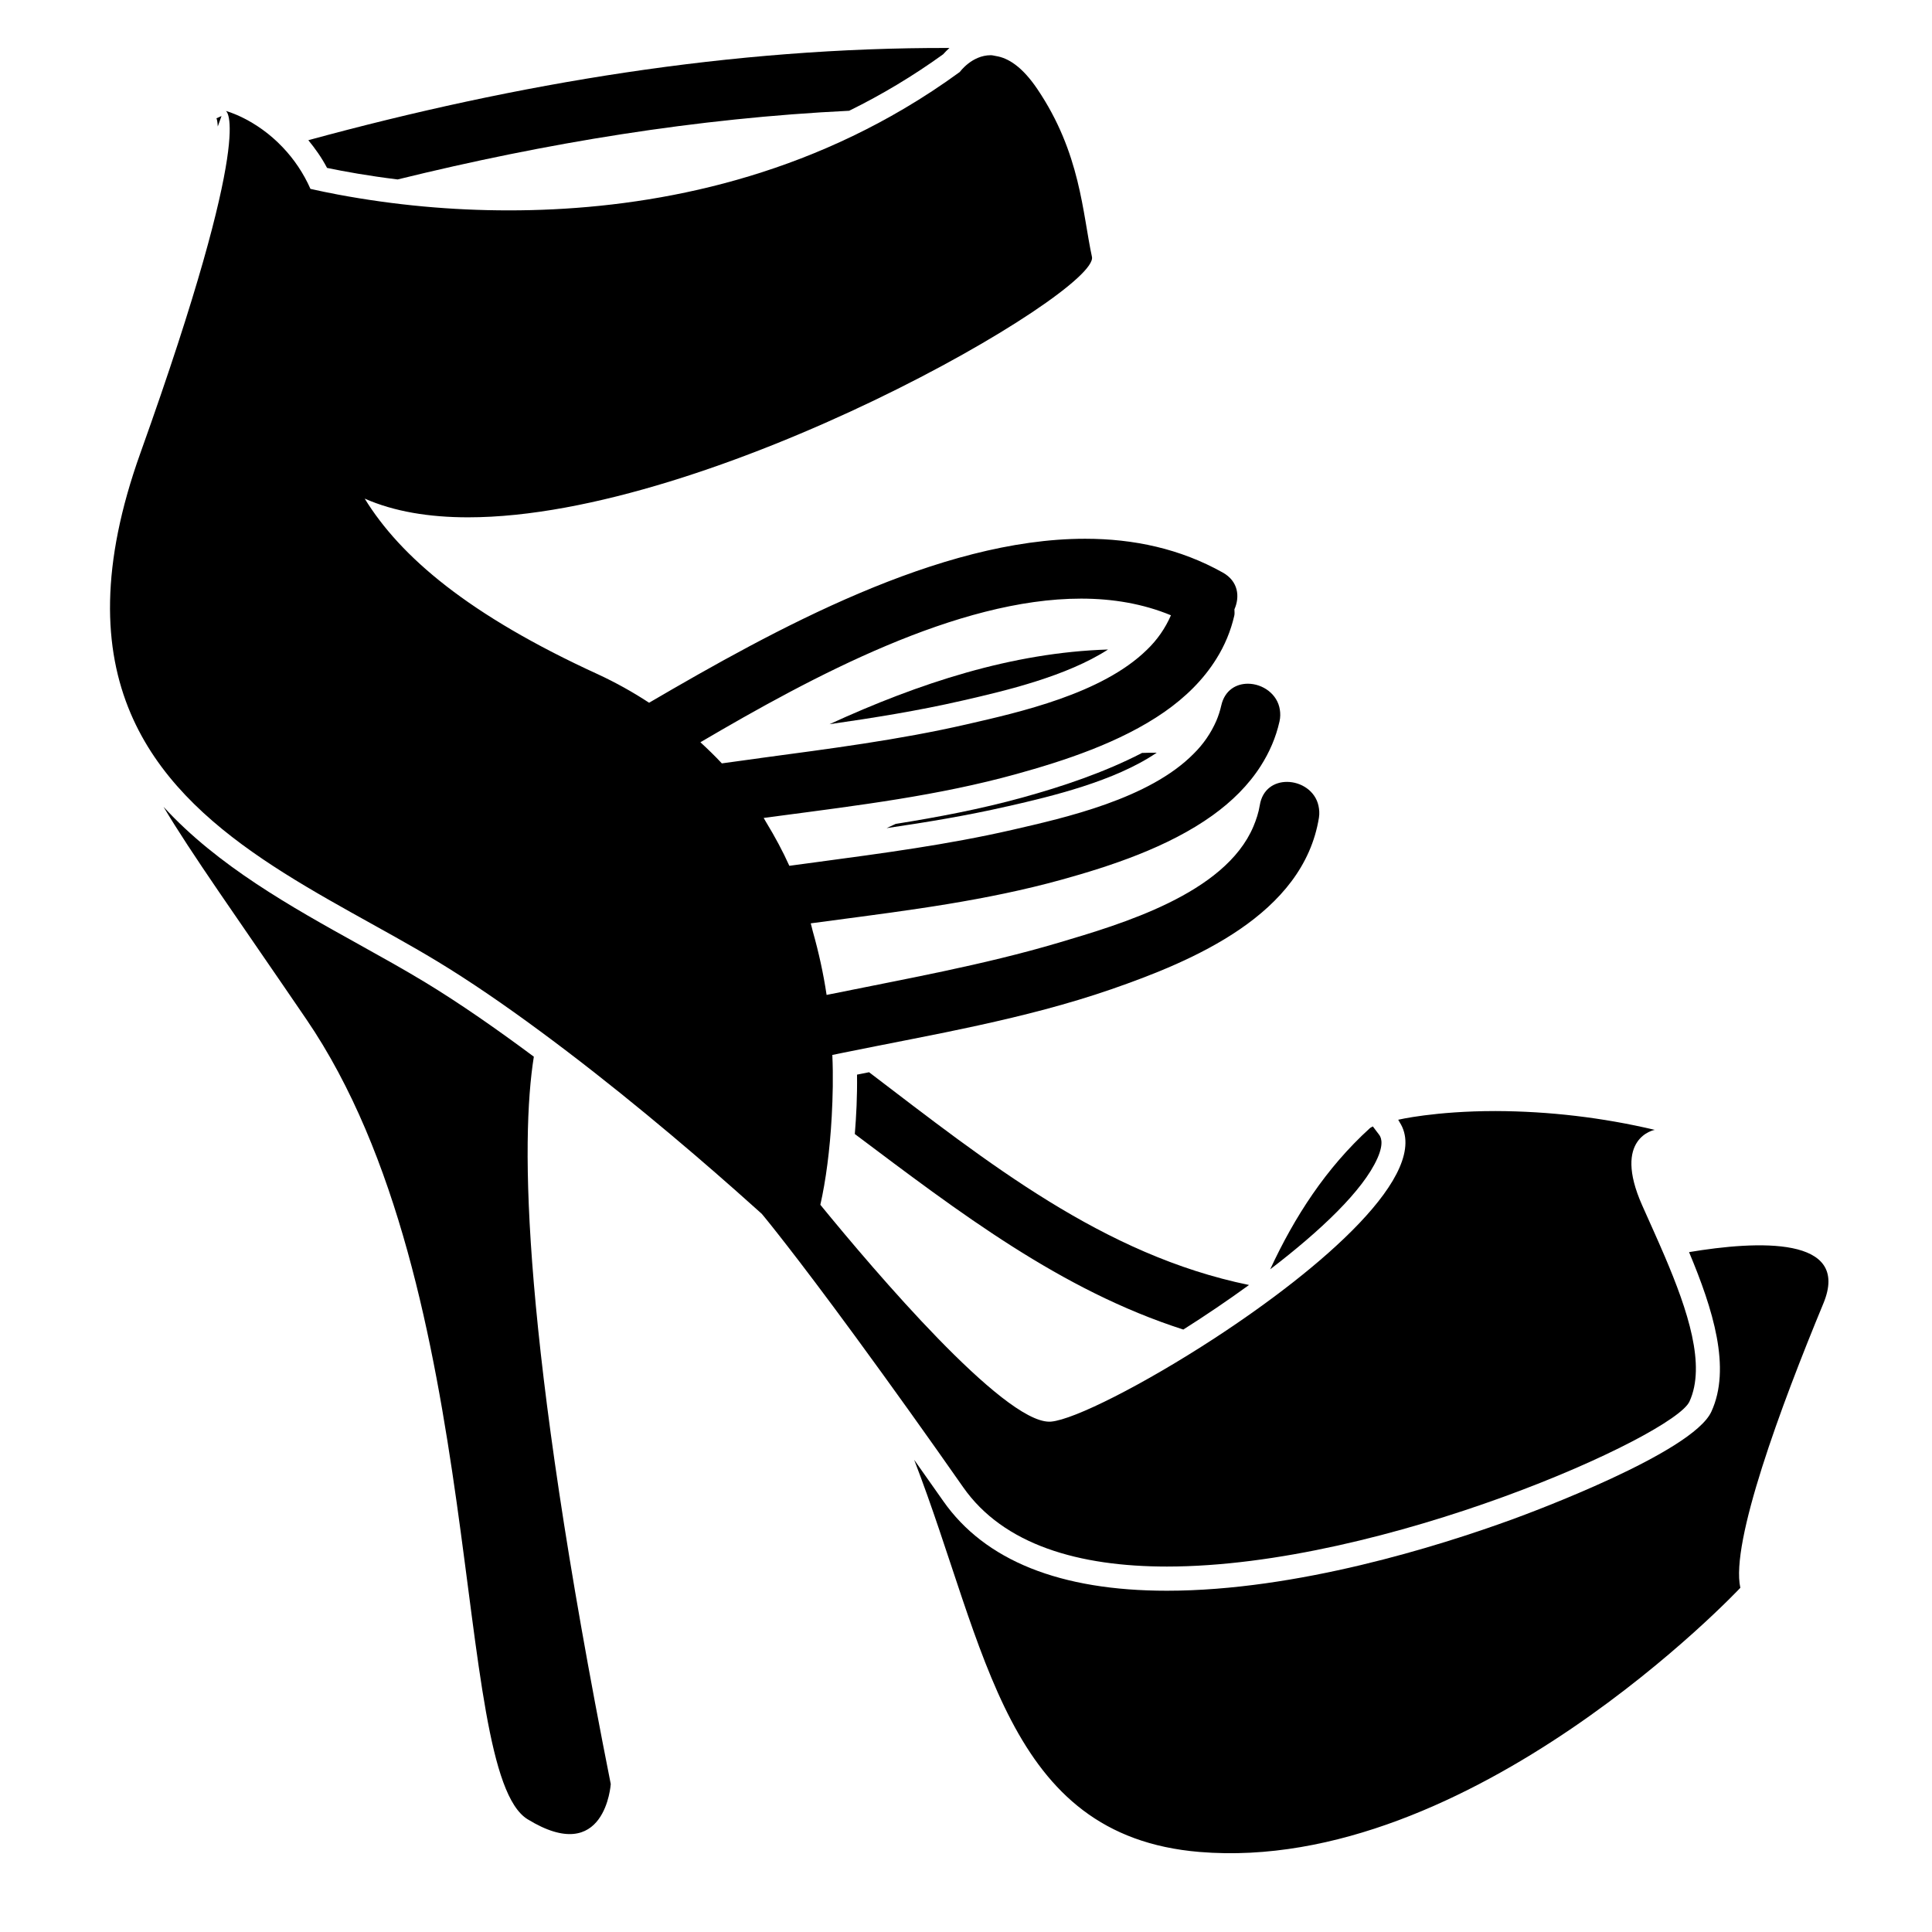
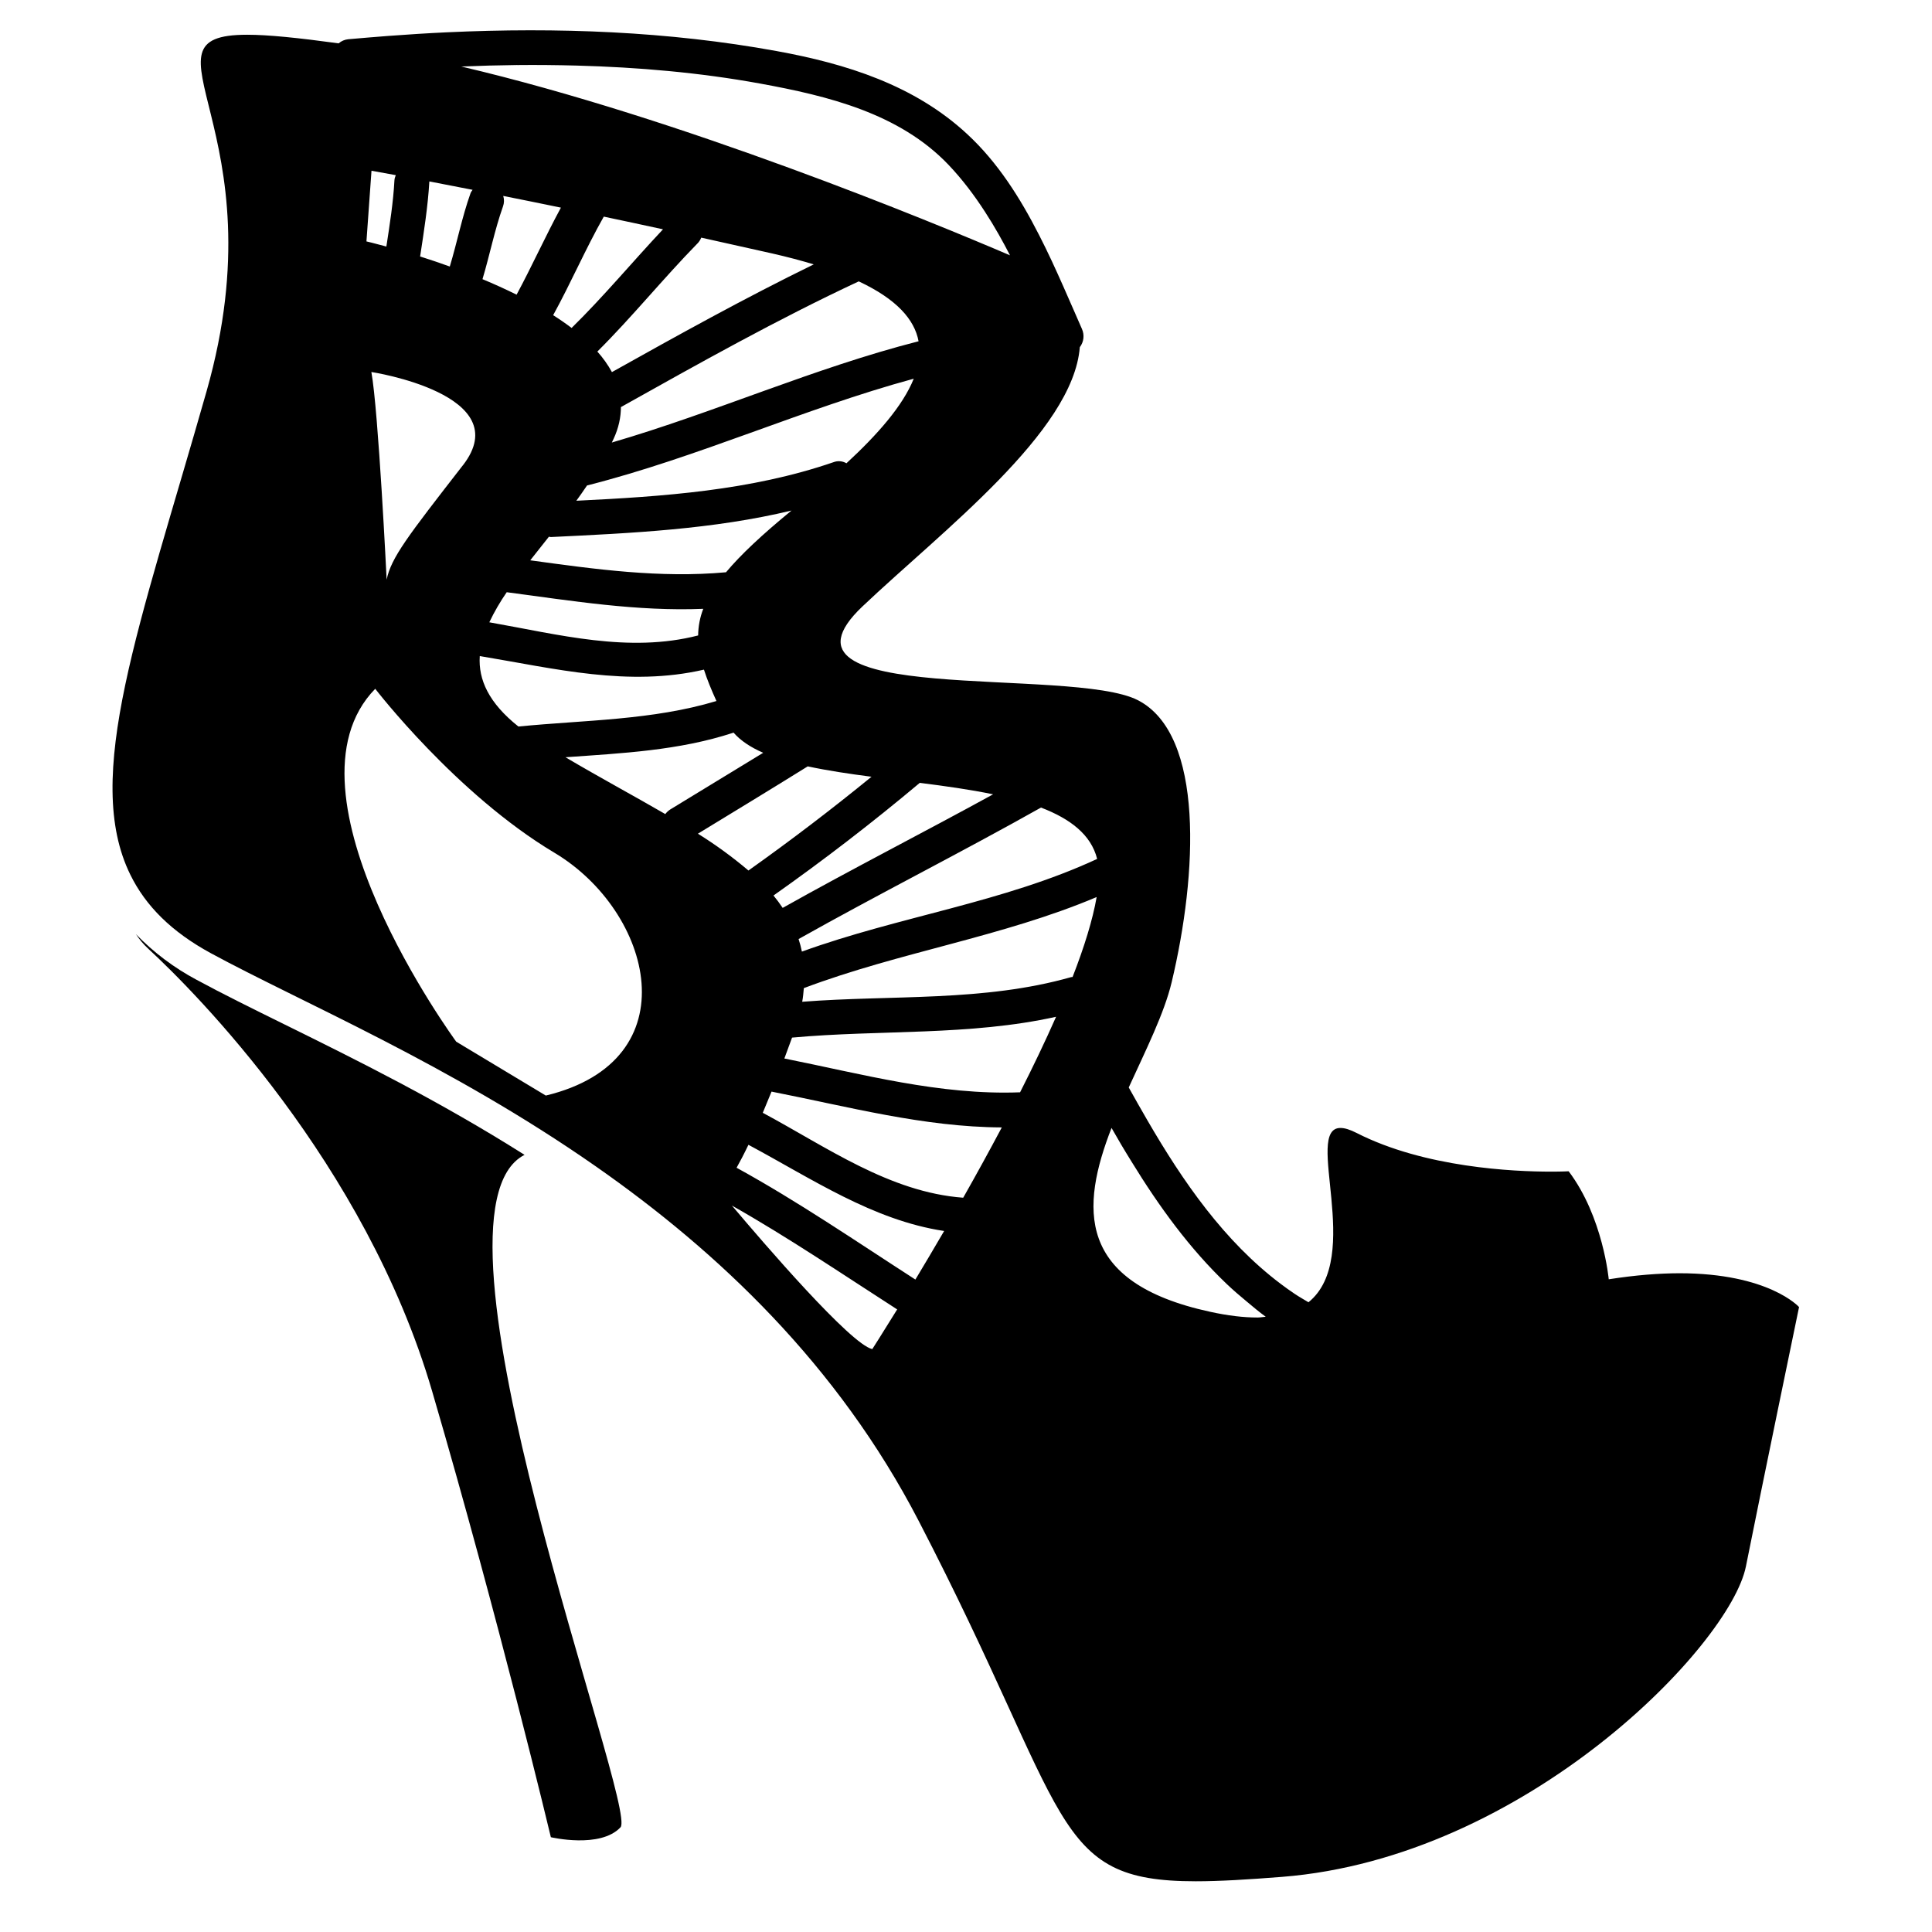
<svg xmlns="http://www.w3.org/2000/svg" viewBox="0 0 64 64">
-   <path d="M17.684 35.004c-1.21-.9-2.44-1.76-3.617-2.474-.69-.417-1.414-.82-2.18-1.246-2.224-1.235-4.68-2.6-6.47-4.558.906 1.53 2.42 3.65 4.73 7.037 6.085 8.917 4.75 24.918 7.33 26.502s2.755-1.167 2.755-1.167c-2.955-14.875-2.99-21.317-2.548-24.094zM55.952 41.478c.795 1.896 1.404 3.844.738 5.287-.627 1.36-6 3.35-6.61 3.572-2.418.88-7.12 2.358-11.425 2.358-3.537 0-6.03-1-7.41-2.972-.337-.48-.654-.93-.962-1.365 2.41 6.237 3.013 12.454 9.45 12.99 9 .75 17.918-8.75 17.918-8.75-.332-1.5 1.334-6 2.75-9.418.93-2.242-2.19-2.08-4.448-1.702zM27.478 23.99c1.463-.21 2.938-.446 4.375-.776l.09-.02c1.377-.317 3.386-.79 4.762-1.678-3.173.098-6.262 1.114-9.227 2.474zM45.627 38.374c.242-.544.098-.733.05-.795l-.2-.265c-.033.024-.07.032-.1.06-1.457 1.326-2.492 2.933-3.3 4.673 1.664-1.273 3.078-2.61 3.55-3.674zM28.39 35.6c.01.724-.025 1.37-.073 1.966 3.453 2.593 6.826 5.176 10.882 6.477a41.37 41.37 0 0 0 2.177-1.476c-4.836-.993-8.662-4.058-12.587-7.048-.133.026-.267.052-.4.08zM29.67 27.293c-.1.046-.2.092-.3.14 1.335-.196 2.675-.418 3.983-.718l.094-.02c1.35-.31 3.47-.808 4.87-1.76-.162.002-.323-.002-.485.007-1.256.65-2.652 1.115-3.958 1.476-1.387.383-2.797.65-4.204.875zM13.17 5.945c4.917-1.21 9.905-2.03 14.96-2.276a21.613 21.613 0 0 0 3.112-1.87 2.54 2.54 0 0 1 .21-.21c-7.206-.02-14.3 1.165-21.238 3.055.22.27.434.564.62.918.583.122 1.38.265 2.336.382zM7.17 3.918c.012.025.036.102.044.272l.124-.346-.167.074z" />
-   <path d="M38.655 51.894c7.178 0 16.79-4.337 17.31-5.465.552-1.2-.055-3.018-.816-4.806-.246-.575-.506-1.147-.75-1.695-1-2.25.418-2.5.418-2.5a23.308 23.308 0 0 0-5.274-.623c-2.015 0-3.226.288-3.226.288.02.025.03.054.046.08 1.088 1.682-2.597 4.854-6.136 7.162-2.36 1.538-4.65 2.692-5.41 2.758-.02.002-.038.002-.058.002-1.54 0-5.76-4.953-7.584-7.185.18-.793.315-1.804.377-2.924.035-.65.052-1.325.02-2.04.123-.026.246-.05.37-.075 2.98-.607 5.985-1.104 8.87-2.1 2.71-.938 6.362-2.47 6.88-5.687.022-.142.01-.27-.015-.39-.108-.5-.584-.793-1.045-.793-.416 0-.813.237-.9.774-.04.247-.117.477-.21.7-.943 2.24-4.406 3.244-6.442 3.85-2.53.75-5.118 1.207-7.698 1.733-.104-.7-.26-1.41-.46-2.116-.023-.085-.04-.17-.065-.255.244-.034.49-.066.733-.098 2.544-.336 5.09-.66 7.572-1.347 1.603-.444 3.53-1.07 5.01-2.135.635-.457 1.185-.996 1.593-1.636.28-.44.498-.927.62-1.472.032-.14.03-.266.012-.386-.078-.53-.578-.864-1.06-.864-.39 0-.766.217-.88.718a3.03 3.03 0 0 1-.164.51 3.48 3.48 0 0 1-.75 1.09c-1.474 1.497-4.26 2.12-6.01 2.523-2.136.49-4.3.776-6.465 1.067-.307.04-.613.082-.92.124-.22-.487-.476-.963-.76-1.43-.032-.05-.06-.105-.09-.156l.514-.068c2.637-.35 5.278-.672 7.85-1.384 1.567-.434 3.446-1.04 4.912-2.06.695-.485 1.29-1.066 1.722-1.763a4.63 4.63 0 0 0 .59-1.42c.02-.078.004-.144.006-.215.185-.417.13-.93-.385-1.218-1.41-.79-2.952-1.12-4.56-1.12-4.847 0-10.286 3.002-14.445 5.432a13.274 13.274 0 0 0-1.685-.938c-4.292-1.964-6.55-3.896-7.736-5.824.974.43 2.14.62 3.423.62 8.088 0 20.922-7.463 20.668-8.63-.312-1.437-.374-3.437-1.812-5.562-.507-.748-.97-1.025-1.363-1.088-.06-.01-.12-.028-.176-.028-.627 0-1.025.554-1.025.554-.608.444-1.224.847-1.846 1.214-4.512 2.664-9.29 3.372-13.086 3.372a30.76 30.76 0 0 1-5.67-.524 25.895 25.895 0 0 1-.91-.188 4.81 4.81 0 0 0-.923-1.382c-.897-.945-1.88-1.2-1.88-1.2S8.528 4.17 4.65 15.01c-1.33 3.714-1.238 6.468-.324 8.617 1.754 4.125 6.542 6.027 10.158 8.218 1.102.668 2.25 1.46 3.382 2.295 2.453 1.806 4.827 3.815 6.488 5.284l.395.352c.162.145.34.302.484.432 0 0 .09.105.26.318.135.168.323.406.57.724.51.655 1.26 1.643 2.28 3.035a279.78 279.78 0 0 1 3.56 4.977c1.343 1.922 3.85 2.632 6.755 2.632zm-13.478-26.78c-.422.058-.843.114-1.265.174-.222-.24-.464-.472-.71-.7 3.723-2.187 8.507-4.758 12.61-4.758 1.046 0 2.048.168 2.977.552a3.526 3.526 0 0 1-.8 1.147c-1.49 1.457-4.232 2.067-5.96 2.464-2.263.52-4.557.81-6.853 1.12z" />
+   <path d="M17.376 38.256c-2.825-1.788-5.612-3.167-7.942-4.316-1.07-.528-2.08-1.026-2.922-1.483a8.083 8.083 0 0 1-2.008-1.51c.108.165.242.33.417.49 1.535 1.416 7.18 7.08 9.395 14.653 2.216 7.574 3.932 14.77 3.932 14.77s1.636.386 2.307-.328c.588-.624-6.95-20.368-3.178-22.276z" />
+   <path d="M53.292 42.38s-.187-2.07-1.328-3.58c0 0-.217.012-.585.012-1.237 0-4.185-.132-6.437-1.28-.225-.115-.4-.167-.537-.167-1.23 0 .777 4.29-1.06 5.774-.154-.092-.31-.18-.456-.278a9.877 9.877 0 0 1-.468-.334c-1.866-1.408-3.23-3.377-4.415-5.42a74.33 74.33 0 0 1-.31-.54c-.1-.182-.205-.362-.305-.543.567-1.242 1.176-2.455 1.422-3.487.853-3.575 1.09-8.2-1.115-9.34s-12.67.246-9.126-3.11c2.63-2.493 6.977-5.78 7.198-8.586a.593.593 0 0 0 .07-.606 122.497 122.497 0 0 1-.256-.586c-.24-.55-.482-1.103-.738-1.654a25.923 25.923 0 0 0-.425-.87c-.63-1.234-1.367-2.403-2.378-3.34C30.29 2.817 28.03 2.11 25.718 1.69c-3.576-.652-7.262-.79-10.91-.62-.65.03-1.297.072-1.944.12-.444.035-.888.07-1.33.11a.57.57 0 0 0-.316.136c-1.35-.184-2.335-.285-3.028-.285-3.89 0 1.128 3.117-1.346 11.807-2.226 7.82-4.12 12.787-2.524 16.023.506 1.028 1.357 1.885 2.67 2.598 2.97 1.613 7.913 3.68 12.752 7.062 4.04 2.823 8.006 6.56 10.694 11.747C35.518 60.19 34.78 62.32 39.61 62.32c.79 0 1.723-.057 2.856-.146 8.084-.636 14.85-7.675 15.37-10.286.52-2.61 1.76-8.59 1.76-8.59s-.996-1.12-3.965-1.12c-.673.002-1.448.06-2.338.2zM36.344 28.453c-3.116 1.447-6.564 1.903-9.78 3.07a3.65 3.65 0 0 0-.11-.416c2.655-1.493 5.377-2.862 8.03-4.355.967.37 1.66.897 1.86 1.7zM32.9 26.312c-2.315 1.27-4.67 2.47-6.973 3.763a5.057 5.057 0 0 0-.304-.41 72.934 72.934 0 0 0 4.846-3.732c.838.106 1.668.222 2.43.38zM28.04 15.347a.495.495 0 0 0-.433-.035c-2.738.94-5.64 1.135-8.515 1.276.12-.166.24-.335.354-.506 3.683-.934 7.158-2.54 10.823-3.537-.364.905-1.208 1.857-2.23 2.802zM16.668 6.49c.584.116 1.226.246 1.913.388-.516.952-.955 1.93-1.468 2.883a18.956 18.956 0 0 0-1.13-.513c.24-.8.4-1.623.68-2.412a.54.54 0 0 0 .007-.346zm2.266 4.373a8.74 8.74 0 0 0-.61-.422c.592-1.077 1.07-2.192 1.677-3.265.62.13 1.28.272 1.962.42-1.017 1.083-1.967 2.227-3.028 3.268zm4.168-2.794c.06-.062.1-.13.128-.197.75.165 1.524.338 2.34.522.506.115.967.237 1.386.364-2.272 1.11-4.48 2.334-6.685 3.568a3.633 3.633 0 0 0-.483-.68c1.154-1.148 2.177-2.416 3.315-3.58zm.195 12.097a2.51 2.51 0 0 0-.17.884c-2.303.592-4.625-.033-6.918-.436a7.2 7.2 0 0 1 .577-.996c2.168.287 4.324.64 6.51.55zm.022 2.016c.103.322.244.666.414 1.04-2.125.64-4.363.628-6.56.845-.98-.78-1.332-1.55-1.28-2.334 2.5.416 4.92 1.027 7.425.45zm-5.753-3.622c.2-.255.406-.515.617-.78.026 0 .045.012.073.01 2.658-.128 5.368-.253 7.966-.878l-.014.01c-.967.794-1.668 1.45-2.158 2.035-2.182.2-4.33-.1-6.485-.396zm2.702-3.902c.018-.04.04-.078.057-.118.17-.366.242-.717.244-1.055 2.59-1.45 5.18-2.904 7.878-4.164 1.248.585 1.846 1.257 1.982 1.984-3.46.883-6.738 2.356-10.16 3.354zM17.135 2.155c.653-.007 1.306 0 1.958.017 2.05.055 4.093.232 6.087.596 2.24.408 4.61.984 6.237 2.688.46.483.857 1.012 1.216 1.566.155.24.304.484.445.733.13.23.258.465.38.703C30.88 7.355 22.553 3.91 15.282 2.204a60.287 60.287 0 0 1 1.854-.05zM14.223 6.01c.414.08.894.172 1.432.278-.025.038-.054.07-.07.118-.282.793-.442 1.62-.685 2.423a26.733 26.733 0 0 0-.983-.333c.126-.826.257-1.65.306-2.486zm1.108 9.406c-1.825 2.35-2.373 3.056-2.523 3.785 0 0-.273-5.605-.506-6.878.002 0 4.857.743 3.03 3.094zm-3.025-9.76s.284.05.805.146c-.02.055-.042.108-.045.175-.04.736-.155 1.462-.267 2.19-.412-.113-.66-.17-.66-.17l.167-2.34zm5.775 30.636l-2.968-1.785s-6.047-8.245-2.683-11.69c0 0 2.683 3.49 5.934 5.43 3.25 1.94 4.544 6.883-.284 8.045zm3.957-9.325c-1.043-.605-2.174-1.213-3.306-1.882 1.873-.134 3.75-.22 5.552-.81.006-.002.01-.006.014-.008.234.27.57.49.984.67-1.026.628-2.054 1.25-3.08 1.878a.613.613 0 0 0-.163.152zm4.72-1.58c.65.14 1.367.247 2.112.344a76.376 76.376 0 0 1-4.077 3.106 14.162 14.162 0 0 0-1.674-1.22c1.213-.74 2.43-1.478 3.638-2.23zm2.138 19.304c-.712-.153-3.583-3.49-4.65-4.755 1.876 1.062 3.66 2.273 5.474 3.44-.506.82-.825 1.316-.825 1.316zm1.426-2.305c-1.955-1.26-3.875-2.578-5.916-3.7h-.007c.112-.2.244-.45.394-.763 2.094 1.12 4.123 2.5 6.483 2.855-.34.583-.662 1.126-.952 1.608zm1.586-2.71c-2.442-.182-4.525-1.68-6.64-2.813.09-.215.188-.45.29-.702 2.53.496 5.04 1.175 7.628 1.186-.425.8-.857 1.586-1.278 2.328zm1.88-3.492c-2.66.102-5.22-.604-7.805-1.12.082-.218.168-.453.255-.692 2.917-.266 5.877-.054 8.746-.69-.36.815-.765 1.66-1.193 2.503zm1.743-3.82c-.017.004-.03 0-.047.004-2.906.826-5.93.585-8.91.817.03-.156.04-.304.054-.452 3.176-1.198 6.57-1.694 9.7-3.017-.132.76-.414 1.663-.798 2.65zm6.112 11.28c-.442 0-.957-.058-1.558-.19-4.463-.968-4.282-3.473-3.264-6.09.107.187.214.374.324.56.112.19.228.377.343.564.904 1.473 1.92 2.876 3.153 4.05.214.204.44.396.668.585.203.17.404.34.62.496-.098.006-.18.026-.286.026z" />
</svg>
